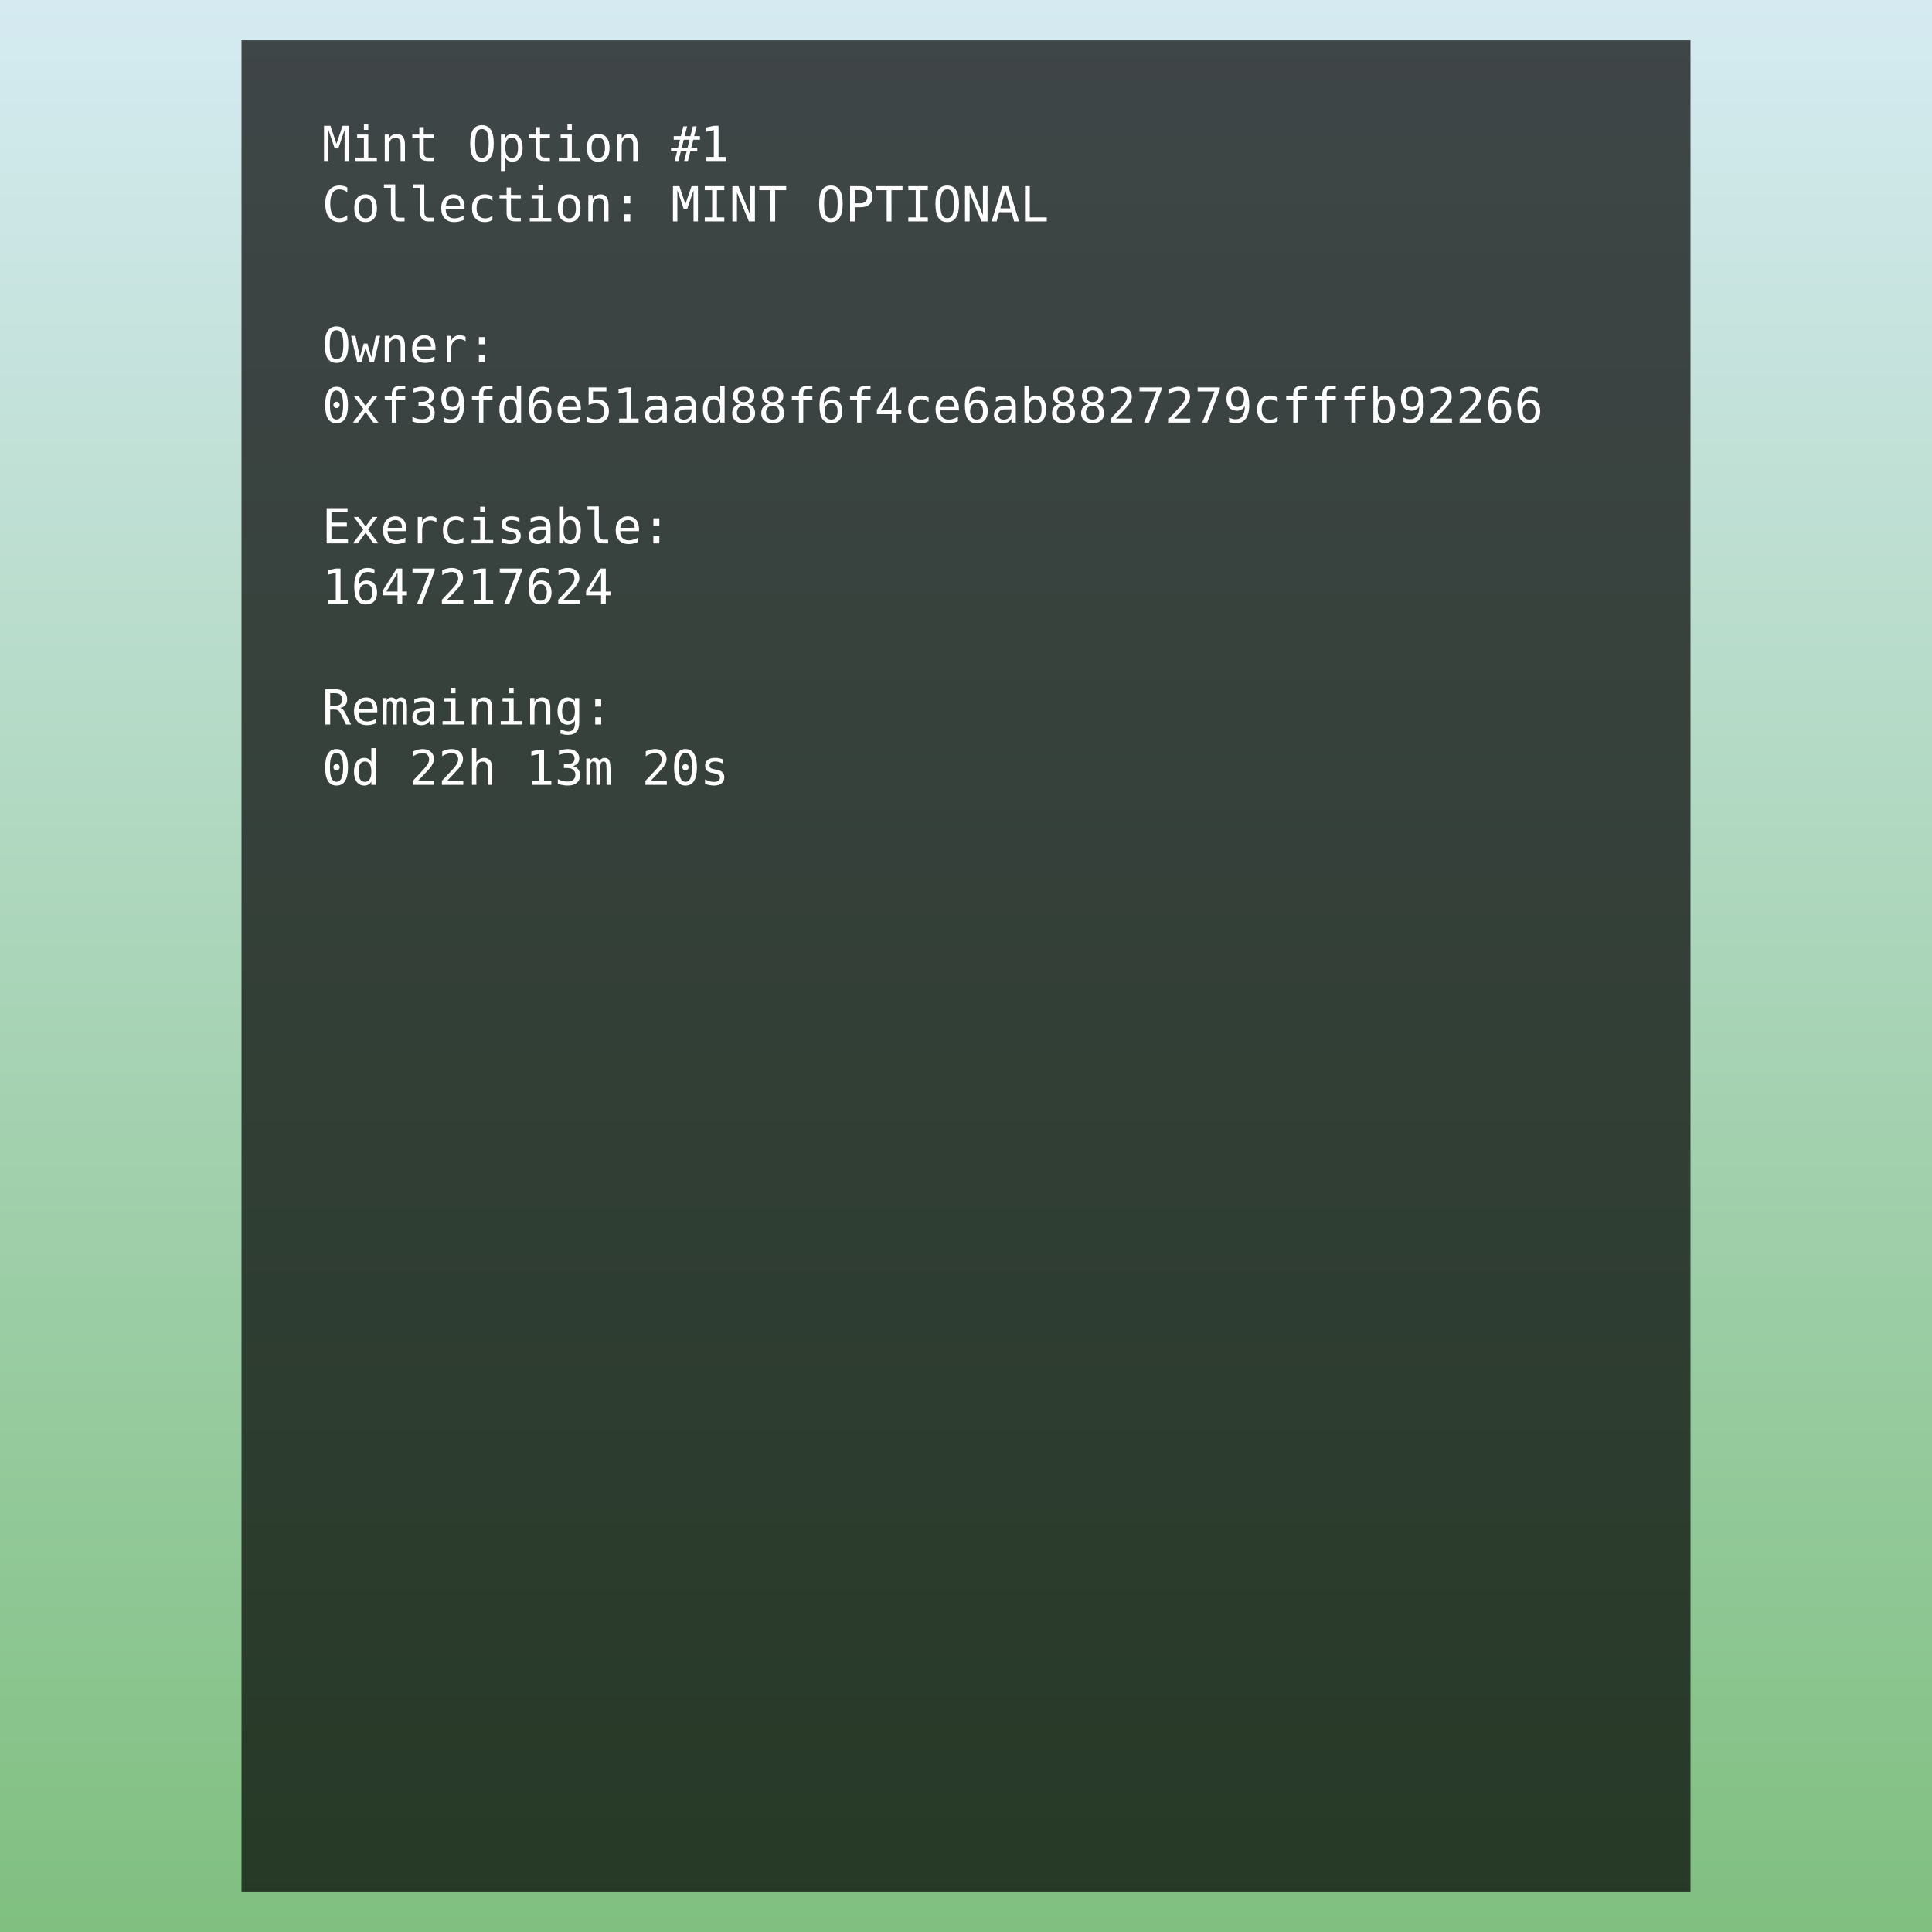
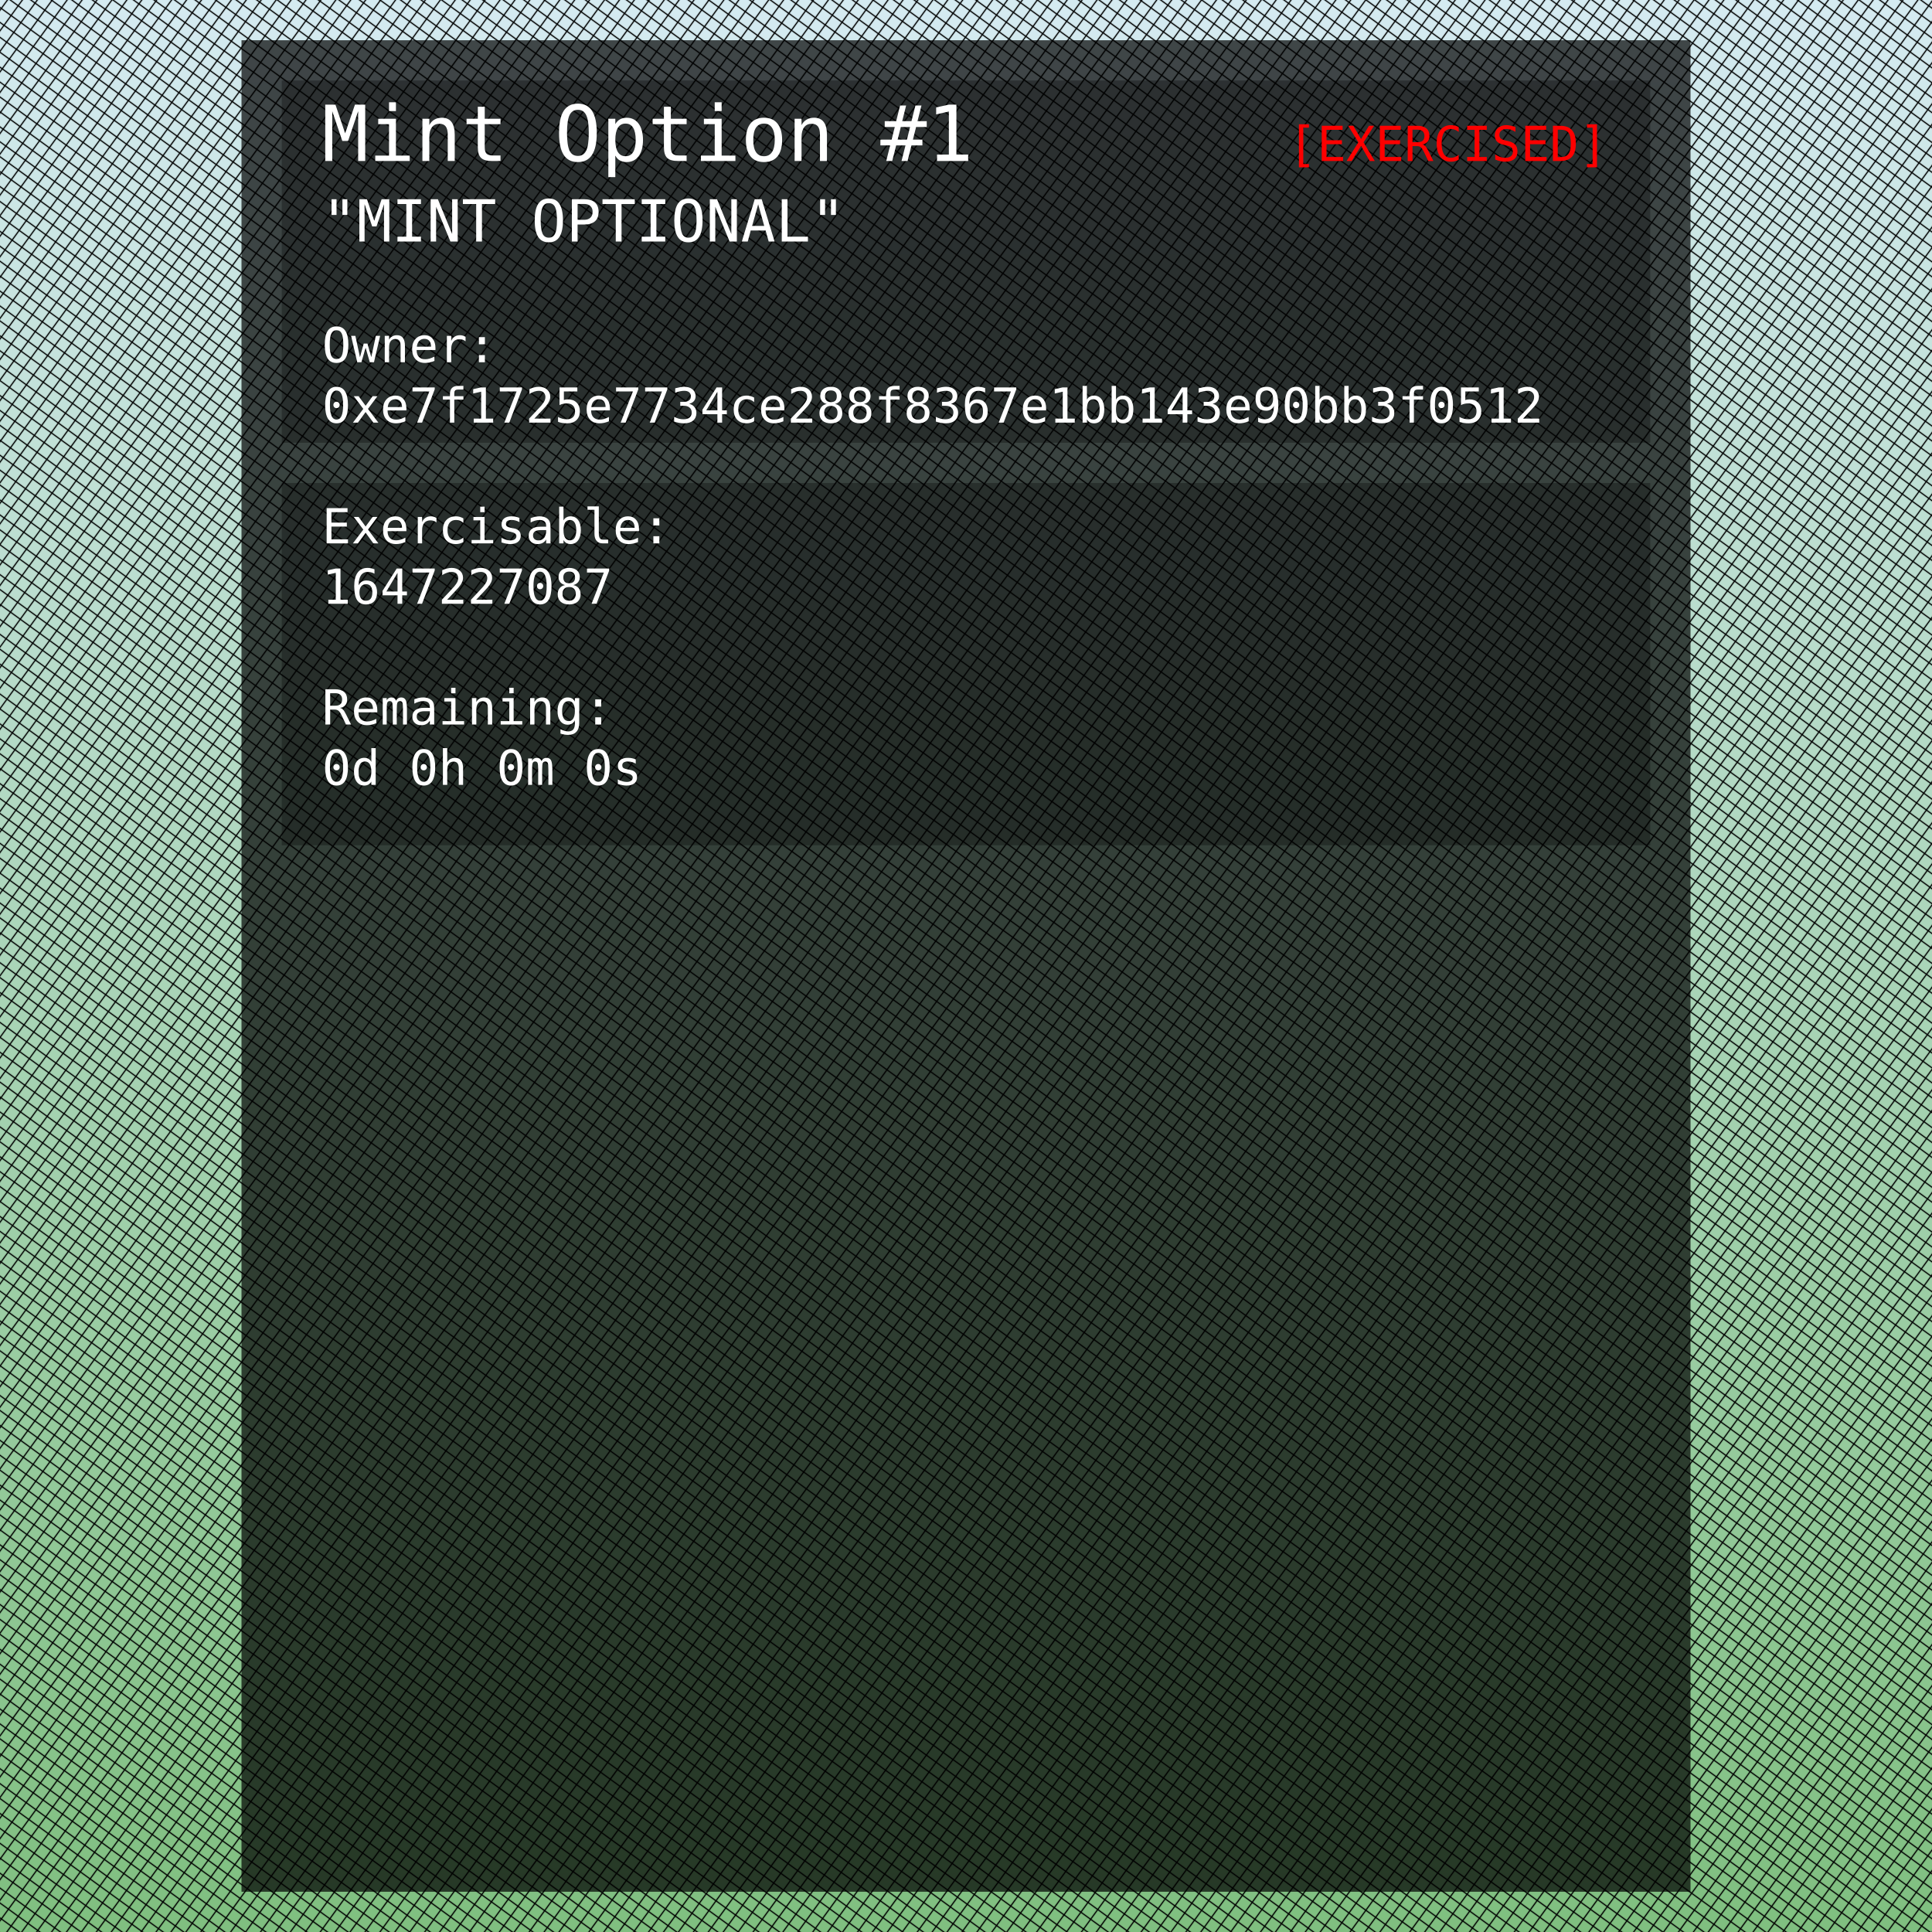
<svg xmlns="http://www.w3.org/2000/svg" version="1.1" width="1000" height="1000" viewBox="0 0 480 480">
  <rect width="480" height="480" x="0" y="0" fill="white" />
  <rect width="480" height="480" x="0" y="0" fill="url(#back)" />
+   <rect fill="url(#p)" width="100%" height="100%" />
  <rect width="360" height="460" x="60" y="10" fill="black" opacity=".7" />
-   <text x="80" y="40" font-family="monospace" fill="white">Mint Option #1</text>
-   <text x="80" y="55" font-family="monospace" fill="white">Collection: MINT OPTIONAL</text>
+   <rect width="340" height="90" x="70" y="20" fill="black" opacity=".3" />
+   <rect width="340" height="90" x="70" y="120" fill="black" opacity=".3" />
+   <text x="80" y="40" font-family="monospace" fill="white" font-size="1.6em">Mint Option #1</text>
+   <text x="80" y="60" font-family="monospace" fill="white" font-size="1.2em">"MINT OPTIONAL"</text>
  <text x="80" y="90" font-family="monospace" fill="white">Owner: </text>
-   <text x="80" y="105" font-family="monospace" fill="white">0xf39fd6e51aad88f6f4ce6ab8827279cfffb92266</text>
+   <text x="80" y="105" font-family="monospace" fill="white">0xe7f1725e7734ce288f8367e1bb143e90bb3f0512</text>
  <text x="80" y="135" font-family="monospace" fill="white">Exercisable: </text>
-   <text x="80" y="150" font-family="monospace" fill="white">1647217624</text>
+   <text x="80" y="150" font-family="monospace" fill="white">1647227087</text>
  <text x="80" y="180" font-family="monospace" fill="white">Remaining: </text>
-   <text x="80" y="195" font-family="monospace" fill="white">0d 22h 13m 20s </text>
+   <text x="80" y="195" font-family="monospace" fill="white">0d 0h 0m 0s </text>
+   <text x="320" y="40" font-family="monospace" fill="red">[EXERCISED]</text>
  <defs>
    <linearGradient id="back" x1="100%" y1="100%">
      <stop offset="0%" stop-color="green" stop-opacity=".5">
        <animate attributeName="stop-color" values="green;blue;red;red;pink;red;red;purple;green" dur="60s" repeatCount="indefinite" />
      </stop>
      <stop offset="100%" stop-color="lightblue" stop-opacity=".5">
        <animate attributeName="stop-color" values="orange;purple;purple;orange;purple;purple;blue;lightblue;orange" dur="60s" repeatCount="indefinite" />
        <animate attributeName="offset" values=".95;.80;.60;.40;.20;0;.20;.40;.60;.80;.95" dur="60s" repeatCount="indefinite" />
      </stop>
    </linearGradient>
+     <pattern id="p" width="100" height="100" patternUnits="userSpaceOnUse" patternTransform="rotate(36) scale(0.03)">
+       <path data-color="outline" fill="none" stroke="#000" stroke-width="10" d="M50 0v100M100 50H0" />
+     </pattern>
  </defs>
</svg>
